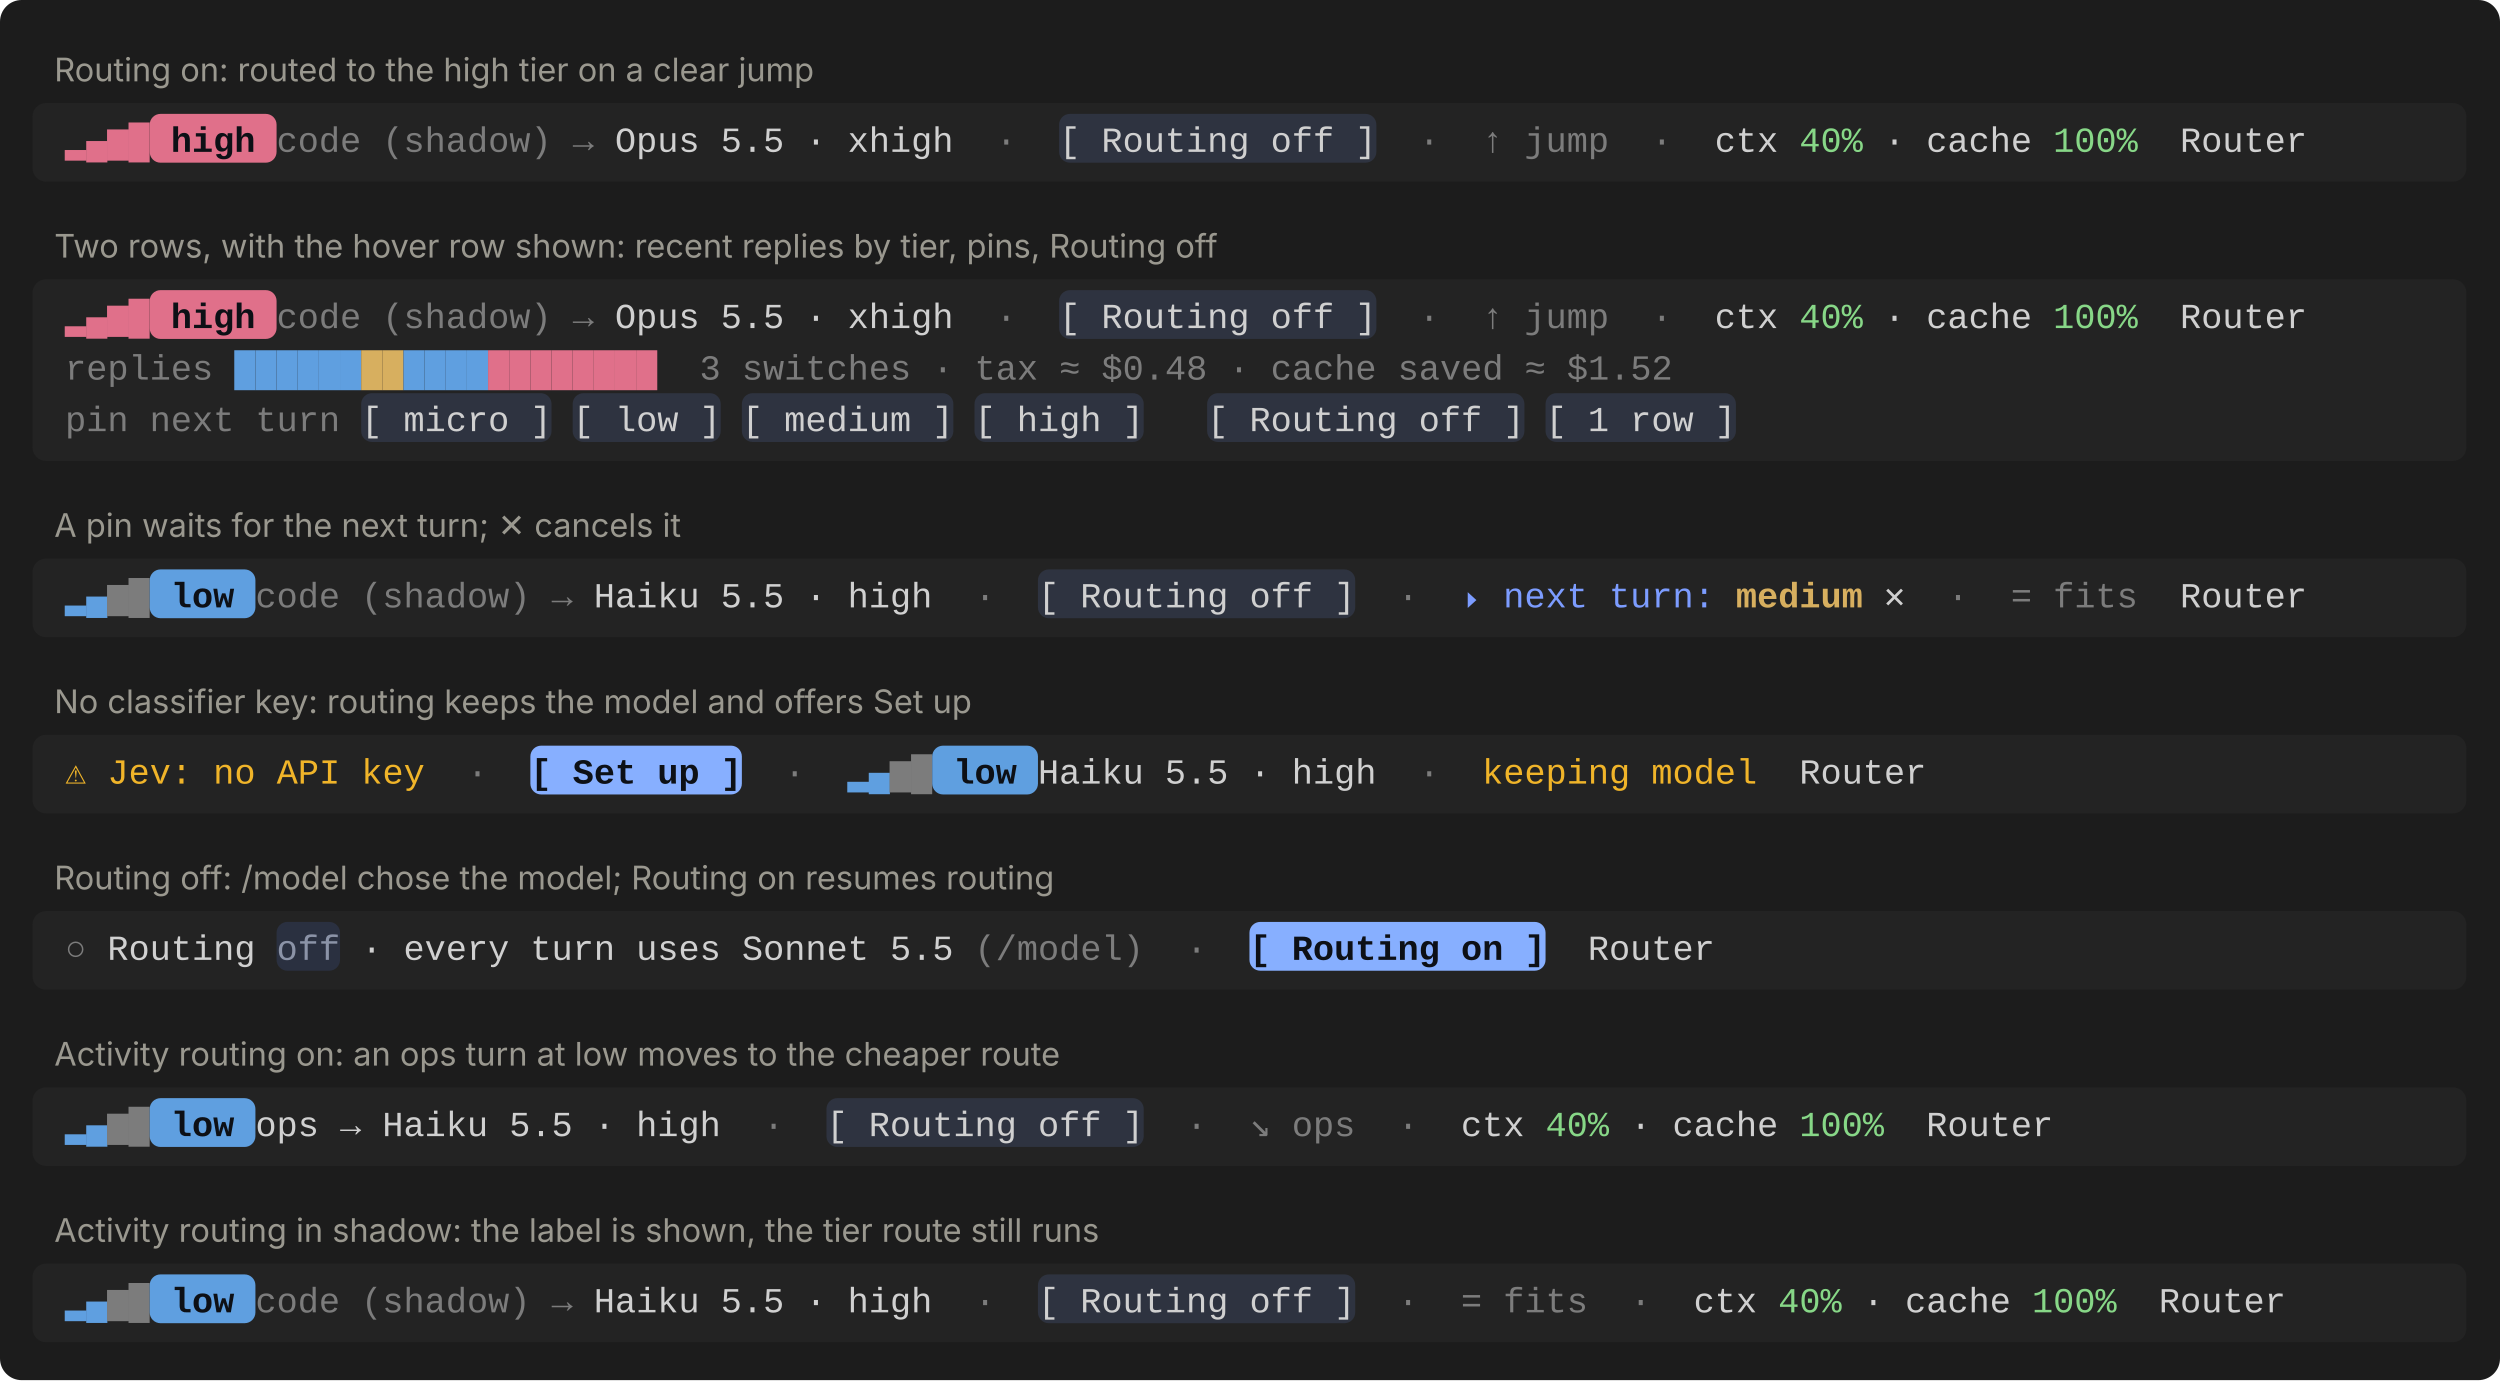
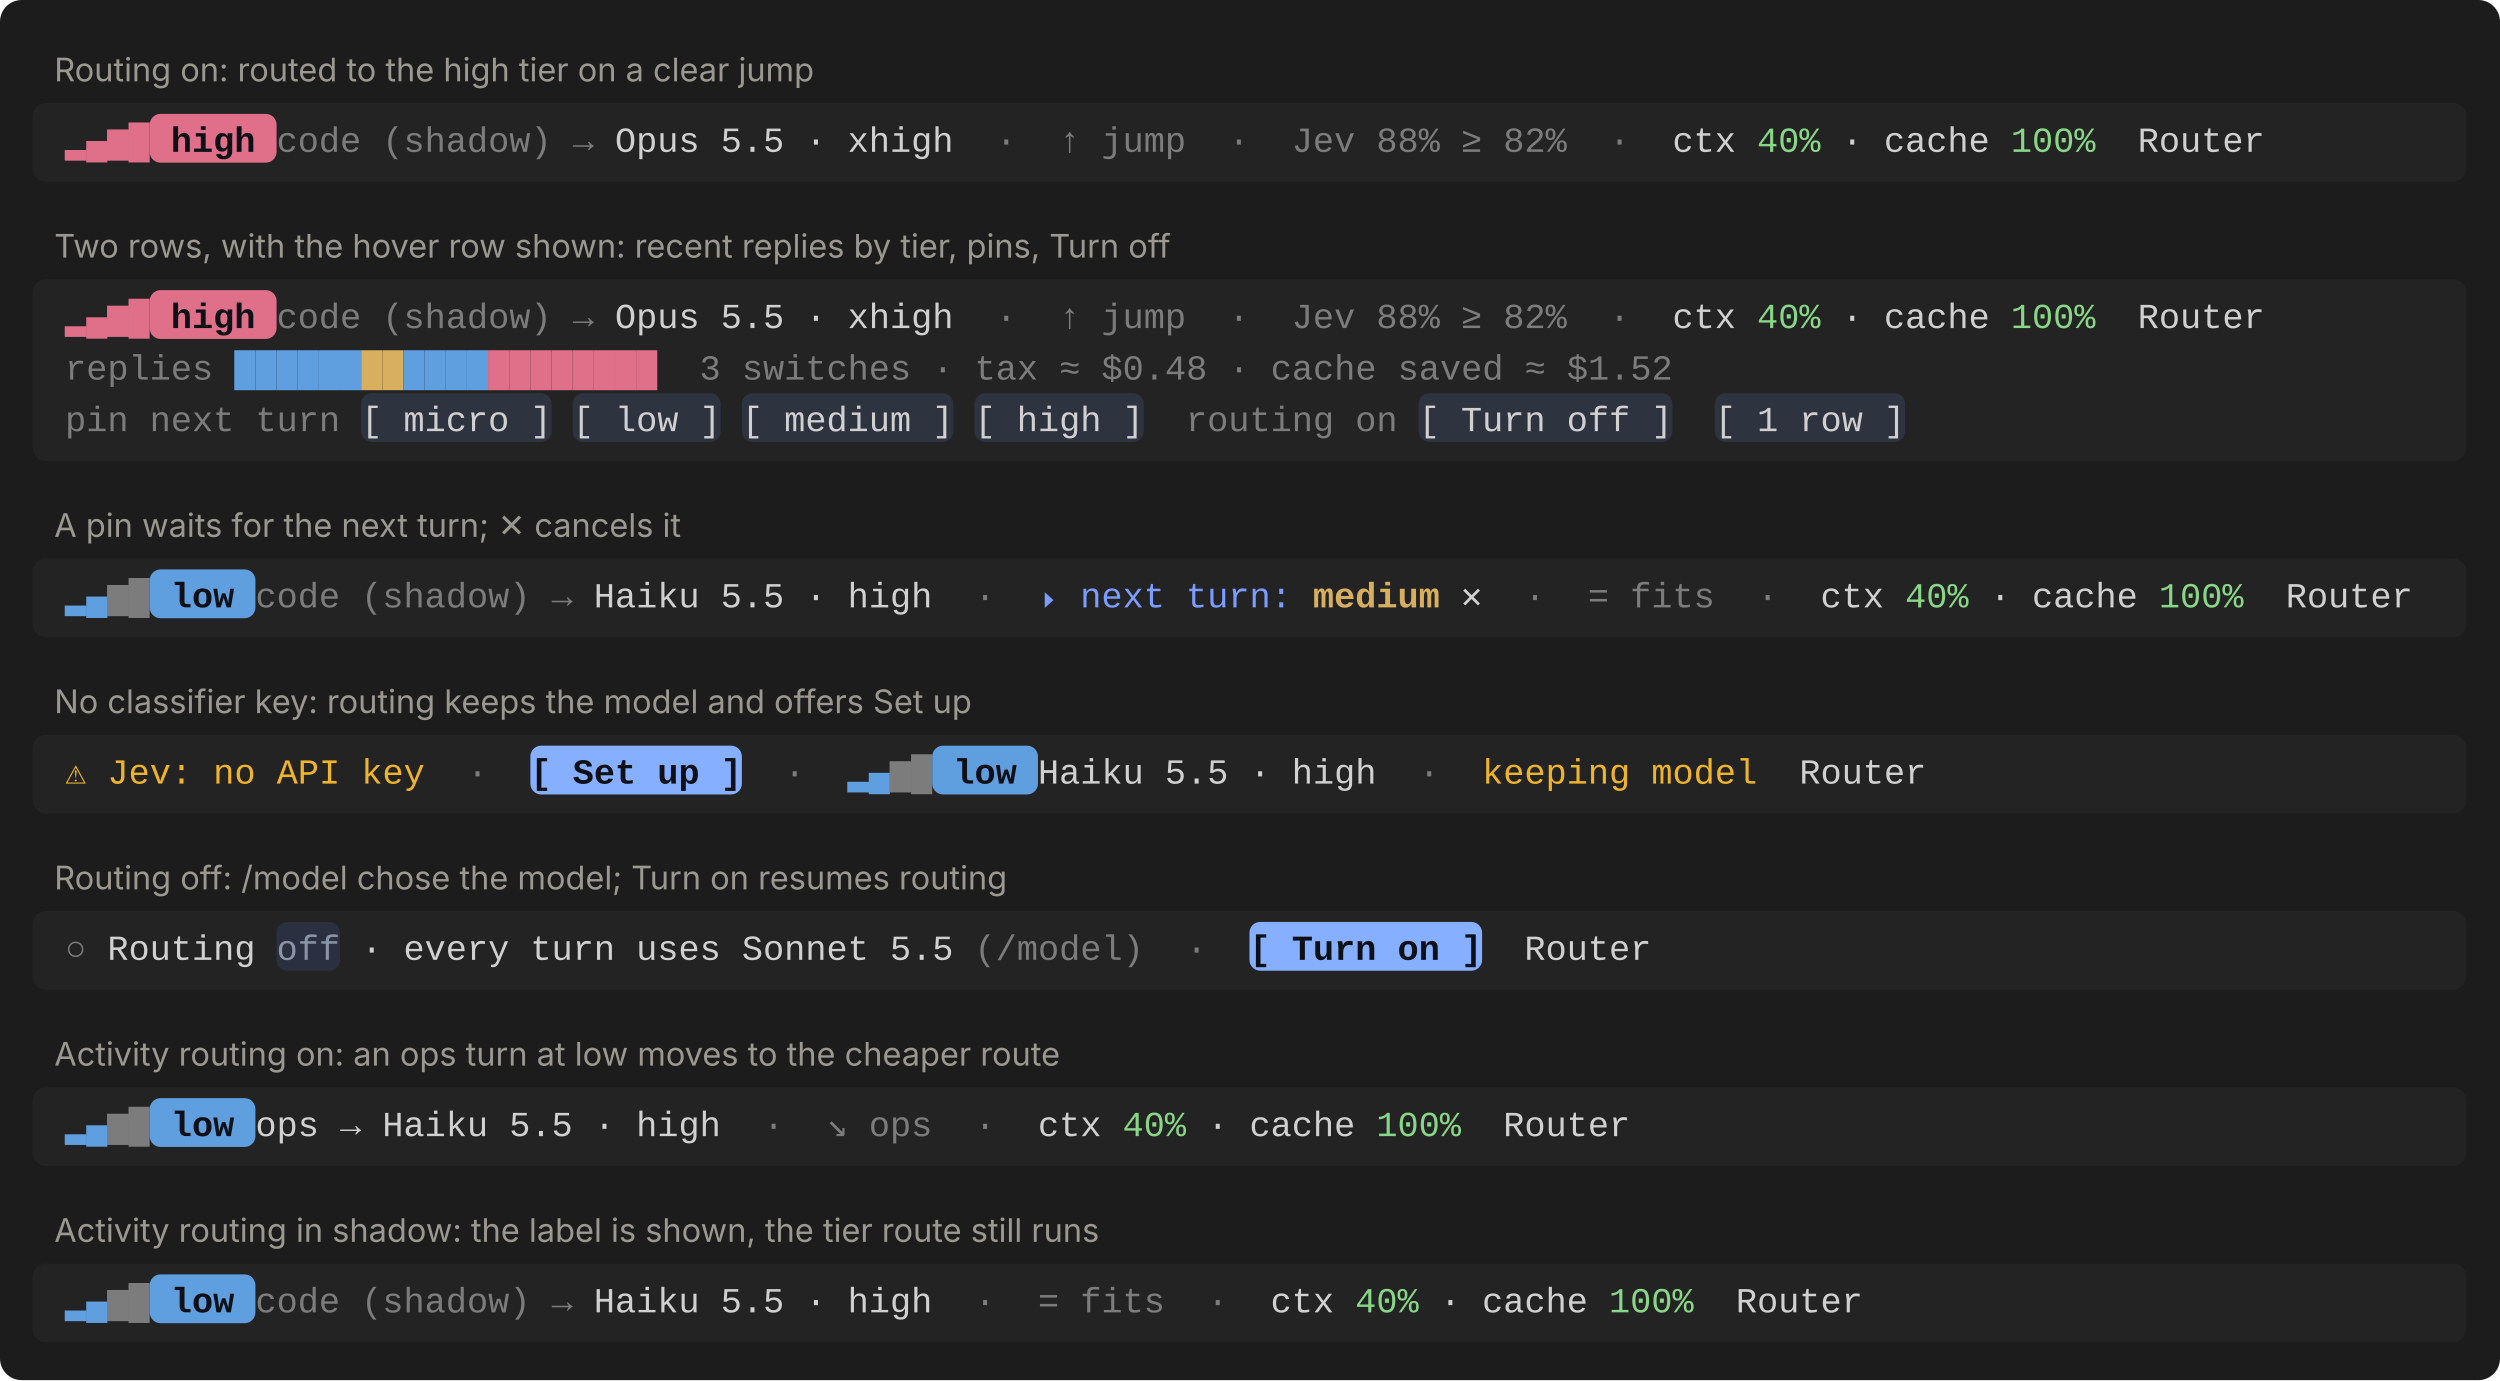
<svg xmlns="http://www.w3.org/2000/svg" viewBox="0 0 922 509" role="img" aria-labelledby="title desc">
  <style>
    text { font-family: ui-monospace, SFMono-Regular, Menlo, Consolas, 'Liberation Mono', monospace; font-size: 13px; }
    .cap { font-family: system-ui, -apple-system, 'Segoe UI', sans-serif; font-size: 12px; fill: #9a988f; }
  </style>
  <rect width="922" height="509" rx="8" fill="#1c1c1c" />
  <text class="cap" x="20" y="30">Routing on: routed to the high tier on a clear jump</text>
  <rect x="12" y="38" width="897.6" height="29" rx="5" fill="#232323" />
  <text x="24.0" y="56" fill="#e0708a" xml:space="preserve">▂</text>
  <text x="31.8" y="56" fill="#e0708a" xml:space="preserve">▄</text>
  <text x="39.6" y="56" fill="#e0708a" xml:space="preserve">▆</text>
  <text x="47.4" y="56" fill="#e0708a" xml:space="preserve">█</text>
  <rect x="55.2" y="42" width="46.8" height="18" rx="4" fill="#e0708a" />
  <text x="55.2" y="56" fill="#0d1016" font-weight="700" xml:space="preserve"> high </text>
  <text x="102.0" y="56" fill="#7c7c7c" xml:space="preserve">code (shadow) → </text>
  <text x="226.8" y="56" fill="#d0d0d0" xml:space="preserve">Opus 5.5 · xhigh</text>
  <text x="351.6" y="56" fill="#7c7c7c" xml:space="preserve">  ·  </text>
-   <rect x="390.6" y="42" width="117.0" height="18" rx="4" fill="#2e3340" />
-   <text x="390.6" y="56" fill="#d0d0d0" xml:space="preserve">[ Routing off ]</text>
-   <text x="507.6" y="56" fill="#7c7c7c" xml:space="preserve">  ·  </text>
-   <text x="546.6" y="56" fill="#7c7c7c" xml:space="preserve">↑ jump</text>
-   <text x="593.4" y="56" fill="#7c7c7c" xml:space="preserve">  ·  </text>
-   <text x="632.4" y="56" fill="#d0d0d0" xml:space="preserve">ctx </text>
-   <text x="663.6" y="56" fill="#87d787" xml:space="preserve">40%</text>
-   <text x="687.0" y="56" fill="#d0d0d0" xml:space="preserve"> · cache </text>
-   <text x="757.2" y="56" fill="#87d787" xml:space="preserve">100%</text>
-   <text x="804.0" y="56" fill="#d0d0d0" xml:space="preserve">Router</text>
-   <text class="cap" x="20" y="95">Two rows, with the hover row shown: recent replies by tier, pins, Routing off</text>
+   <text x="390.6" y="56" fill="#7c7c7c" xml:space="preserve">↑ jump</text>
+   <text x="437.4" y="56" fill="#7c7c7c" xml:space="preserve">  ·  </text>
+   <text x="476.4" y="56" fill="#7c7c7c" xml:space="preserve">Jev 88% ≥ 82%</text>
+   <text x="577.8" y="56" fill="#7c7c7c" xml:space="preserve">  ·  </text>
+   <text x="616.8" y="56" fill="#d0d0d0" xml:space="preserve">ctx </text>
+   <text x="648.0" y="56" fill="#87d787" xml:space="preserve">40%</text>
+   <text x="671.4" y="56" fill="#d0d0d0" xml:space="preserve"> · cache </text>
+   <text x="741.6" y="56" fill="#87d787" xml:space="preserve">100%</text>
+   <text x="788.4" y="56" fill="#d0d0d0" xml:space="preserve">Router</text>
+   <text class="cap" x="20" y="95">Two rows, with the hover row shown: recent replies by tier, pins, Turn off</text>
  <rect x="12" y="103" width="897.6" height="67" rx="5" fill="#232323" />
  <text x="24.0" y="121" fill="#e0708a" xml:space="preserve">▂</text>
  <text x="31.8" y="121" fill="#e0708a" xml:space="preserve">▄</text>
  <text x="39.6" y="121" fill="#e0708a" xml:space="preserve">▆</text>
  <text x="47.4" y="121" fill="#e0708a" xml:space="preserve">█</text>
  <rect x="55.2" y="107" width="46.8" height="18" rx="4" fill="#e0708a" />
  <text x="55.2" y="121" fill="#0d1016" font-weight="700" xml:space="preserve"> high </text>
  <text x="102.0" y="121" fill="#7c7c7c" xml:space="preserve">code (shadow) → </text>
  <text x="226.8" y="121" fill="#d0d0d0" xml:space="preserve">Opus 5.5 · xhigh</text>
  <text x="351.6" y="121" fill="#7c7c7c" xml:space="preserve">  ·  </text>
-   <rect x="390.6" y="107" width="117.0" height="18" rx="4" fill="#2e3340" />
-   <text x="390.6" y="121" fill="#d0d0d0" xml:space="preserve">[ Routing off ]</text>
-   <text x="507.6" y="121" fill="#7c7c7c" xml:space="preserve">  ·  </text>
-   <text x="546.6" y="121" fill="#7c7c7c" xml:space="preserve">↑ jump</text>
-   <text x="593.4" y="121" fill="#7c7c7c" xml:space="preserve">  ·  </text>
-   <text x="632.4" y="121" fill="#d0d0d0" xml:space="preserve">ctx </text>
-   <text x="663.6" y="121" fill="#87d787" xml:space="preserve">40%</text>
-   <text x="687.0" y="121" fill="#d0d0d0" xml:space="preserve"> · cache </text>
-   <text x="757.2" y="121" fill="#87d787" xml:space="preserve">100%</text>
-   <text x="804.0" y="121" fill="#d0d0d0" xml:space="preserve">Router</text>
+   <text x="390.6" y="121" fill="#7c7c7c" xml:space="preserve">↑ jump</text>
+   <text x="437.4" y="121" fill="#7c7c7c" xml:space="preserve">  ·  </text>
+   <text x="476.4" y="121" fill="#7c7c7c" xml:space="preserve">Jev 88% ≥ 82%</text>
+   <text x="577.8" y="121" fill="#7c7c7c" xml:space="preserve">  ·  </text>
+   <text x="616.8" y="121" fill="#d0d0d0" xml:space="preserve">ctx </text>
+   <text x="648.0" y="121" fill="#87d787" xml:space="preserve">40%</text>
+   <text x="671.4" y="121" fill="#d0d0d0" xml:space="preserve"> · cache </text>
+   <text x="741.6" y="121" fill="#87d787" xml:space="preserve">100%</text>
+   <text x="788.4" y="121" fill="#d0d0d0" xml:space="preserve">Router</text>
  <text x="24.0" y="140" fill="#7c7c7c" xml:space="preserve">replies </text>
  <text x="86.4" y="140" fill="#5f9fe0" xml:space="preserve">█</text>
  <text x="94.2" y="140" fill="#5f9fe0" xml:space="preserve">█</text>
  <text x="102.0" y="140" fill="#5f9fe0" xml:space="preserve">█</text>
  <text x="109.8" y="140" fill="#5f9fe0" xml:space="preserve">█</text>
  <text x="117.6" y="140" fill="#5f9fe0" xml:space="preserve">█</text>
  <text x="125.4" y="140" fill="#5f9fe0" xml:space="preserve">█</text>
  <text x="133.2" y="140" fill="#d7af5f" xml:space="preserve">█</text>
  <text x="141.0" y="140" fill="#d7af5f" xml:space="preserve">█</text>
  <text x="148.8" y="140" fill="#5f9fe0" xml:space="preserve">█</text>
  <text x="156.6" y="140" fill="#5f9fe0" xml:space="preserve">█</text>
  <text x="164.4" y="140" fill="#5f9fe0" xml:space="preserve">█</text>
  <text x="172.2" y="140" fill="#5f9fe0" xml:space="preserve">█</text>
  <text x="180.0" y="140" fill="#e0708a" xml:space="preserve">█</text>
  <text x="187.8" y="140" fill="#e0708a" xml:space="preserve">█</text>
  <text x="195.6" y="140" fill="#e0708a" xml:space="preserve">█</text>
  <text x="203.4" y="140" fill="#e0708a" xml:space="preserve">█</text>
  <text x="211.2" y="140" fill="#e0708a" xml:space="preserve">█</text>
  <text x="219.0" y="140" fill="#e0708a" xml:space="preserve">█</text>
  <text x="226.8" y="140" fill="#e0708a" xml:space="preserve">█</text>
  <text x="234.6" y="140" fill="#e0708a" xml:space="preserve">█</text>
  <text x="242.4" y="140" fill="#7c7c7c" xml:space="preserve">  3 switches · tax ≈ $0.48 · cache saved ≈ $1.52</text>
  <text x="24.0" y="159" fill="#7c7c7c" xml:space="preserve">pin next turn </text>
  <rect x="133.2" y="145" width="70.2" height="18" rx="4" fill="#2e3340" />
  <text x="133.2" y="159" fill="#d0d0d0" xml:space="preserve">[ micro ]</text>
  <rect x="211.2" y="145" width="54.6" height="18" rx="4" fill="#2e3340" />
  <text x="211.2" y="159" fill="#d0d0d0" xml:space="preserve">[ low ]</text>
  <rect x="273.6" y="145" width="78.0" height="18" rx="4" fill="#2e3340" />
  <text x="273.6" y="159" fill="#d0d0d0" xml:space="preserve">[ medium ]</text>
  <rect x="359.4" y="145" width="62.4" height="18" rx="4" fill="#2e3340" />
  <text x="359.4" y="159" fill="#d0d0d0" xml:space="preserve">[ high ]</text>
-   <rect x="445.2" y="145" width="117.0" height="18" rx="4" fill="#2e3340" />
-   <text x="445.2" y="159" fill="#d0d0d0" xml:space="preserve">[ Routing off ]</text>
-   <rect x="570.0" y="145" width="70.2" height="18" rx="4" fill="#2e3340" />
-   <text x="570.0" y="159" fill="#d0d0d0" xml:space="preserve">[ 1 row ]</text>
+   <text x="437.4" y="159" fill="#7c7c7c" xml:space="preserve">routing on </text>
+   <rect x="523.2" y="145" width="93.6" height="18" rx="4" fill="#2e3340" />
+   <text x="523.2" y="159" fill="#d0d0d0" xml:space="preserve">[ Turn off ]</text>
+   <rect x="632.4" y="145" width="70.2" height="18" rx="4" fill="#2e3340" />
+   <text x="632.4" y="159" fill="#d0d0d0" xml:space="preserve">[ 1 row ]</text>
  <text class="cap" x="20" y="198">A pin waits for the next turn; ✕ cancels it</text>
  <rect x="12" y="206" width="897.6" height="29" rx="5" fill="#232323" />
  <text x="24.0" y="224" fill="#5f9fe0" xml:space="preserve">▂</text>
  <text x="31.8" y="224" fill="#5f9fe0" xml:space="preserve">▄</text>
  <text x="39.6" y="224" fill="#7c7c7c" xml:space="preserve">▆</text>
  <text x="47.4" y="224" fill="#7c7c7c" xml:space="preserve">█</text>
  <rect x="55.2" y="210" width="39.0" height="18" rx="4" fill="#5f9fe0" />
  <text x="55.2" y="224" fill="#0d1016" font-weight="700" xml:space="preserve"> low </text>
  <text x="94.2" y="224" fill="#7c7c7c" xml:space="preserve">code (shadow) → </text>
  <text x="219.0" y="224" fill="#d0d0d0" xml:space="preserve">Haiku 5.5 · high</text>
  <text x="343.8" y="224" fill="#7c7c7c" xml:space="preserve">  ·  </text>
-   <rect x="382.8" y="210" width="117.0" height="18" rx="4" fill="#2e3340" />
-   <text x="382.8" y="224" fill="#d0d0d0" xml:space="preserve">[ Routing off ]</text>
-   <text x="499.8" y="224" fill="#7c7c7c" xml:space="preserve">  ·  </text>
-   <text x="538.8" y="224" fill="#7c9cff" xml:space="preserve">⏵ next turn: </text>
-   <text x="640.2" y="224" fill="#d7af5f" font-weight="700" xml:space="preserve">medium</text>
-   <text x="694.8" y="224" fill="#d0d0d0" xml:space="preserve">✕</text>
-   <text x="702.6" y="224" fill="#7c7c7c" xml:space="preserve">  ·  </text>
-   <text x="741.6" y="224" fill="#7c7c7c" xml:space="preserve">= fits</text>
-   <text x="804.0" y="224" fill="#d0d0d0" xml:space="preserve">Router</text>
+   <text x="382.8" y="224" fill="#7c9cff" xml:space="preserve">⏵ next turn: </text>
+   <text x="484.2" y="224" fill="#d7af5f" font-weight="700" xml:space="preserve">medium</text>
+   <text x="538.8" y="224" fill="#d0d0d0" xml:space="preserve">✕</text>
+   <text x="546.6" y="224" fill="#7c7c7c" xml:space="preserve">  ·  </text>
+   <text x="585.6" y="224" fill="#7c7c7c" xml:space="preserve">= fits</text>
+   <text x="632.4" y="224" fill="#7c7c7c" xml:space="preserve">  ·  </text>
+   <text x="671.4" y="224" fill="#d0d0d0" xml:space="preserve">ctx </text>
+   <text x="702.6" y="224" fill="#87d787" xml:space="preserve">40%</text>
+   <text x="726.0" y="224" fill="#d0d0d0" xml:space="preserve"> · cache </text>
+   <text x="796.2" y="224" fill="#87d787" xml:space="preserve">100%</text>
+   <text x="843.0" y="224" fill="#d0d0d0" xml:space="preserve">Router</text>
  <text class="cap" x="20" y="263">No classifier key: routing keeps the model and offers Set up</text>
  <rect x="12" y="271" width="897.6" height="29" rx="5" fill="#232323" />
  <text x="24.0" y="289" fill="#f0b429" xml:space="preserve">⚠ Jev: no API key</text>
  <text x="156.6" y="289" fill="#7c7c7c" xml:space="preserve">  ·  </text>
  <rect x="195.6" y="275" width="78.0" height="18" rx="4" fill="#87afff" />
  <text x="195.6" y="289" fill="#0d1016" font-weight="700" xml:space="preserve">[ Set up ]</text>
  <text x="273.6" y="289" fill="#7c7c7c" xml:space="preserve">  ·  </text>
  <text x="312.6" y="289" fill="#5f9fe0" xml:space="preserve">▂</text>
  <text x="320.4" y="289" fill="#5f9fe0" xml:space="preserve">▄</text>
  <text x="328.2" y="289" fill="#7c7c7c" xml:space="preserve">▆</text>
  <text x="336.0" y="289" fill="#7c7c7c" xml:space="preserve">█</text>
  <rect x="343.8" y="275" width="39.0" height="18" rx="4" fill="#5f9fe0" />
  <text x="343.8" y="289" fill="#0d1016" font-weight="700" xml:space="preserve"> low </text>
  <text x="382.8" y="289" fill="#d0d0d0" xml:space="preserve">Haiku 5.5 · high</text>
  <text x="507.6" y="289" fill="#7c7c7c" xml:space="preserve">  ·  </text>
  <text x="546.6" y="289" fill="#f0b429" xml:space="preserve">keeping model</text>
  <text x="663.6" y="289" fill="#d0d0d0" xml:space="preserve">Router</text>
-   <text class="cap" x="20" y="328">Routing off: /model chose the model; Routing on resumes routing</text>
+   <text class="cap" x="20" y="328">Routing off: /model chose the model; Turn on resumes routing</text>
  <rect x="12" y="336" width="897.6" height="29" rx="5" fill="#232323" />
  <text x="24.0" y="354" fill="#7c7c7c" xml:space="preserve">○ </text>
  <text x="39.6" y="354" fill="#d0d0d0" xml:space="preserve">Routing </text>
  <rect x="102.0" y="340" width="23.4" height="18" rx="4" fill="#2a3040" />
  <text x="102.0" y="354" fill="#8b93a7" xml:space="preserve">off</text>
-   <text x="125.4" y="354" fill="#d0d0d0" xml:space="preserve"> · every turn uses Sonnet 5.5</text>
+   <text x="125.4" y="354" fill="#d0d0d0" xml:space="preserve"> · </text>
+   <text x="148.8" y="354" fill="#d0d0d0" xml:space="preserve">every turn uses </text>
+   <text x="273.6" y="354" fill="#d0d0d0" xml:space="preserve">Sonnet 5.5</text>
  <text x="351.6" y="354" fill="#7c7c7c" xml:space="preserve"> (/model)</text>
  <text x="421.8" y="354" fill="#7c7c7c" xml:space="preserve">  ·  </text>
-   <rect x="460.8" y="340" width="109.2" height="18" rx="4" fill="#87afff" />
-   <text x="460.8" y="354" fill="#0d1016" font-weight="700" xml:space="preserve">[ Routing on ]</text>
-   <text x="585.6" y="354" fill="#d0d0d0" xml:space="preserve">Router</text>
+   <rect x="460.8" y="340" width="85.8" height="18" rx="4" fill="#87afff" />
+   <text x="460.8" y="354" fill="#0d1016" font-weight="700" xml:space="preserve">[ Turn on ]</text>
+   <text x="562.2" y="354" fill="#d0d0d0" xml:space="preserve">Router</text>
  <text class="cap" x="20" y="393">Activity routing on: an ops turn at low moves to the cheaper route</text>
  <rect x="12" y="401" width="897.6" height="29" rx="5" fill="#232323" />
  <text x="24.0" y="419" fill="#5f9fe0" xml:space="preserve">▂</text>
  <text x="31.8" y="419" fill="#5f9fe0" xml:space="preserve">▄</text>
  <text x="39.6" y="419" fill="#7c7c7c" xml:space="preserve">▆</text>
  <text x="47.4" y="419" fill="#7c7c7c" xml:space="preserve">█</text>
  <rect x="55.2" y="405" width="39.0" height="18" rx="4" fill="#5f9fe0" />
  <text x="55.2" y="419" fill="#0d1016" font-weight="700" xml:space="preserve"> low </text>
  <text x="94.2" y="419" fill="#d0d0d0" xml:space="preserve">ops → </text>
  <text x="141.0" y="419" fill="#d0d0d0" xml:space="preserve">Haiku 5.5 · high</text>
  <text x="265.8" y="419" fill="#7c7c7c" xml:space="preserve">  ·  </text>
-   <rect x="304.8" y="405" width="117.0" height="18" rx="4" fill="#2e3340" />
-   <text x="304.8" y="419" fill="#d0d0d0" xml:space="preserve">[ Routing off ]</text>
-   <text x="421.8" y="419" fill="#7c7c7c" xml:space="preserve">  ·  </text>
-   <text x="460.8" y="419" fill="#7c7c7c" xml:space="preserve">↘ ops</text>
-   <text x="499.8" y="419" fill="#7c7c7c" xml:space="preserve">  ·  </text>
-   <text x="538.8" y="419" fill="#d0d0d0" xml:space="preserve">ctx </text>
-   <text x="570.0" y="419" fill="#87d787" xml:space="preserve">40%</text>
-   <text x="593.4" y="419" fill="#d0d0d0" xml:space="preserve"> · cache </text>
-   <text x="663.6" y="419" fill="#87d787" xml:space="preserve">100%</text>
-   <text x="710.4" y="419" fill="#d0d0d0" xml:space="preserve">Router</text>
+   <text x="304.8" y="419" fill="#7c7c7c" xml:space="preserve">↘ ops</text>
+   <text x="343.8" y="419" fill="#7c7c7c" xml:space="preserve">  ·  </text>
+   <text x="382.8" y="419" fill="#d0d0d0" xml:space="preserve">ctx </text>
+   <text x="414.0" y="419" fill="#87d787" xml:space="preserve">40%</text>
+   <text x="437.4" y="419" fill="#d0d0d0" xml:space="preserve"> · cache </text>
+   <text x="507.6" y="419" fill="#87d787" xml:space="preserve">100%</text>
+   <text x="554.4" y="419" fill="#d0d0d0" xml:space="preserve">Router</text>
  <text class="cap" x="20" y="458">Activity routing in shadow: the label is shown, the tier route still runs</text>
  <rect x="12" y="466" width="897.6" height="29" rx="5" fill="#232323" />
  <text x="24.0" y="484" fill="#5f9fe0" xml:space="preserve">▂</text>
  <text x="31.8" y="484" fill="#5f9fe0" xml:space="preserve">▄</text>
  <text x="39.6" y="484" fill="#7c7c7c" xml:space="preserve">▆</text>
  <text x="47.4" y="484" fill="#7c7c7c" xml:space="preserve">█</text>
  <rect x="55.2" y="470" width="39.0" height="18" rx="4" fill="#5f9fe0" />
  <text x="55.2" y="484" fill="#0d1016" font-weight="700" xml:space="preserve"> low </text>
  <text x="94.2" y="484" fill="#7c7c7c" xml:space="preserve">code (shadow) → </text>
  <text x="219.0" y="484" fill="#d0d0d0" xml:space="preserve">Haiku 5.5 · high</text>
  <text x="343.8" y="484" fill="#7c7c7c" xml:space="preserve">  ·  </text>
-   <rect x="382.8" y="470" width="117.0" height="18" rx="4" fill="#2e3340" />
-   <text x="382.8" y="484" fill="#d0d0d0" xml:space="preserve">[ Routing off ]</text>
-   <text x="499.8" y="484" fill="#7c7c7c" xml:space="preserve">  ·  </text>
-   <text x="538.8" y="484" fill="#7c7c7c" xml:space="preserve">= fits</text>
-   <text x="585.6" y="484" fill="#7c7c7c" xml:space="preserve">  ·  </text>
-   <text x="624.6" y="484" fill="#d0d0d0" xml:space="preserve">ctx </text>
-   <text x="655.8" y="484" fill="#87d787" xml:space="preserve">40%</text>
-   <text x="679.2" y="484" fill="#d0d0d0" xml:space="preserve"> · cache </text>
-   <text x="749.4" y="484" fill="#87d787" xml:space="preserve">100%</text>
-   <text x="796.2" y="484" fill="#d0d0d0" xml:space="preserve">Router</text>
+   <text x="382.8" y="484" fill="#7c7c7c" xml:space="preserve">= fits</text>
+   <text x="429.6" y="484" fill="#7c7c7c" xml:space="preserve">  ·  </text>
+   <text x="468.6" y="484" fill="#d0d0d0" xml:space="preserve">ctx </text>
+   <text x="499.8" y="484" fill="#87d787" xml:space="preserve">40%</text>
+   <text x="523.2" y="484" fill="#d0d0d0" xml:space="preserve"> · cache </text>
+   <text x="593.4" y="484" fill="#87d787" xml:space="preserve">100%</text>
+   <text x="640.2" y="484" fill="#d0d0d0" xml:space="preserve">Router</text>
</svg>
